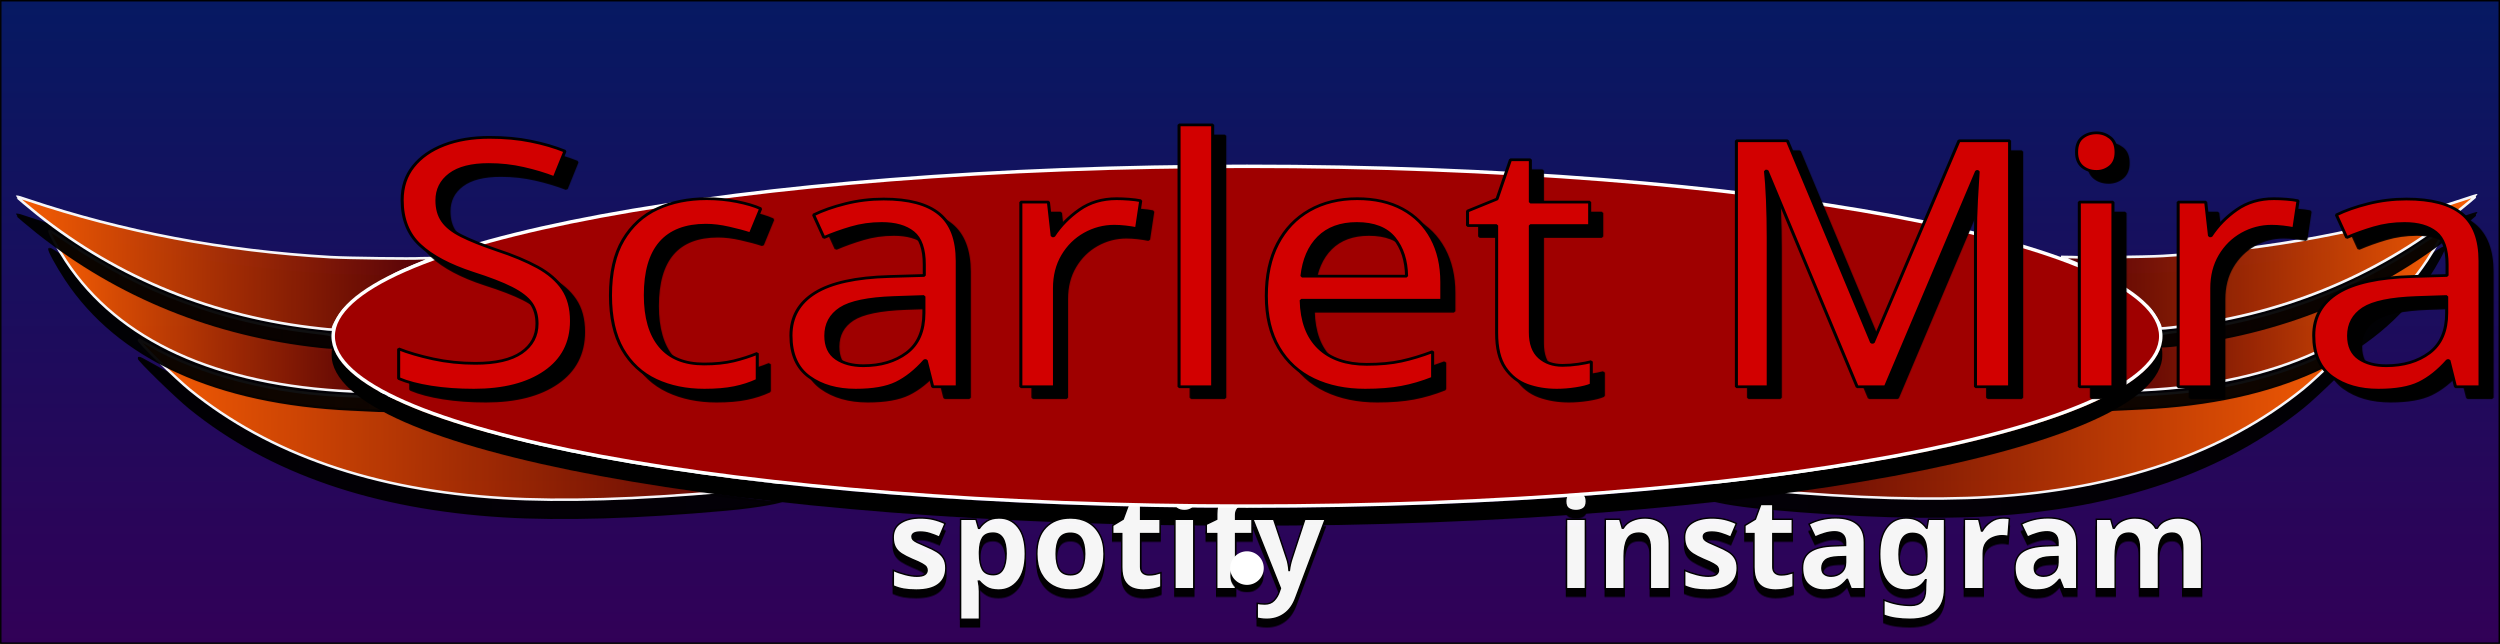
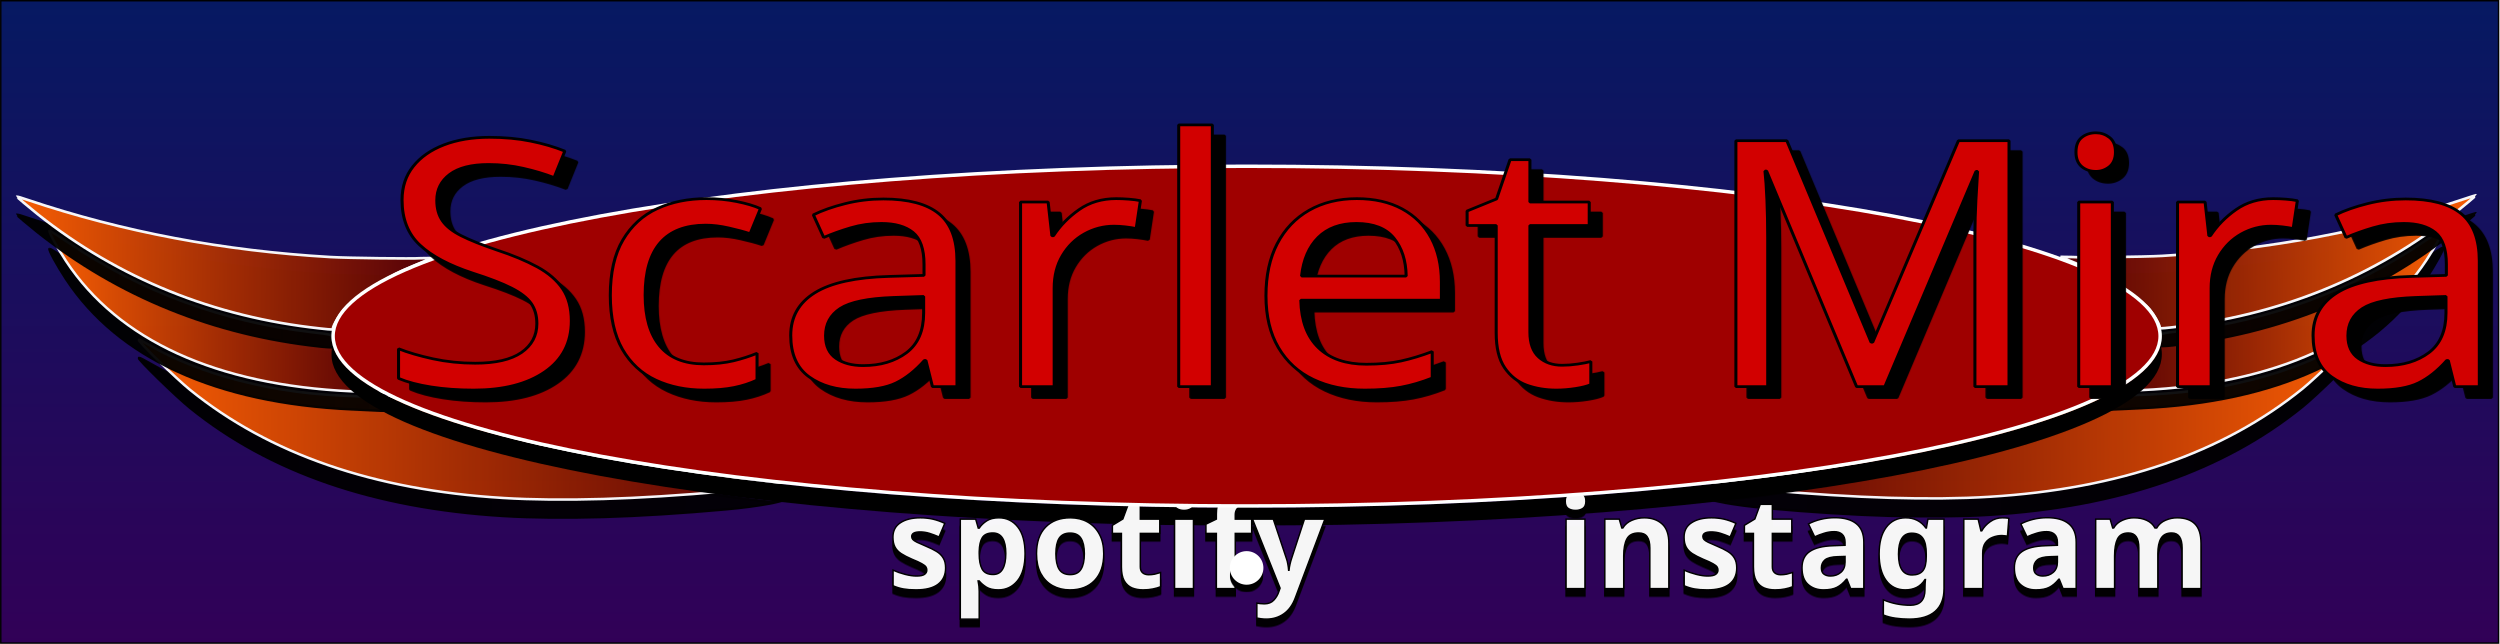
- <svg xmlns="http://www.w3.org/2000/svg" xmlns:xlink="http://www.w3.org/1999/xlink" width="1259.475" height="324.422" viewBox="0 0 333.237 85.837" version="1.1" id="svg5" xml:space="preserve">
+ <svg xmlns="http://www.w3.org/2000/svg" xmlns:xlink="http://www.w3.org/1999/xlink" width="600" height="154.551" viewBox="0 0 333.333 85.862" version="1.1" id="svg5" xml:space="preserve">
  <defs id="defs2">
    <linearGradient id="linearGradient24844">
      <stop style="stop-color:#061962;stop-opacity:1;" offset="0" id="stop24840" />
      <stop style="stop-color:#320057;stop-opacity:1;" offset="1" id="stop24842" />
    </linearGradient>
    <linearGradient id="linearGradient15390">
      <stop style="stop-color:#ff6000;stop-opacity:1;" offset="0" id="stop15386" />
      <stop style="stop-color:#5c0000;stop-opacity:0.961;" offset="1" id="stop15388" />
    </linearGradient>
    <filter style="color-interpolation-filters:sRGB" id="filter1347" x="-0.005" y="-0.017" width="1.015" height="1.057">
      <feFlood flood-opacity="1" flood-color="rgb(255,72,0)" result="flood" id="feFlood1337" />
      <feComposite in="flood" in2="SourceGraphic" operator="in" result="composite1" id="feComposite1339" />
      <feGaussianBlur in="composite1" stdDeviation="0" result="blur" id="feGaussianBlur1341" />
      <feOffset dx="2" dy="2" result="offset" id="feOffset1343" />
      <feComposite in="SourceGraphic" in2="offset" operator="over" result="composite2" id="feComposite1345" />
    </filter>
    <filter style="color-interpolation-filters:sRGB" id="filter3756" x="-0.001" y="-0.006" width="1.009" height="1.057">
      <feFlood flood-opacity="1" flood-color="rgb(0,0,0)" result="flood" id="feFlood3746" />
      <feComposite in="flood" in2="SourceGraphic" operator="in" result="composite1" id="feComposite3748" />
      <feGaussianBlur in="composite1" stdDeviation="0" result="blur" id="feGaussianBlur3750" />
      <feOffset dx="2" dy="2" result="offset" id="feOffset3752" />
      <feComposite in="SourceGraphic" in2="offset" operator="over" result="composite2" id="feComposite3754" />
    </filter>
    <filter style="color-interpolation-filters:sRGB" id="filter3840" x="-0.005" y="-0.017" width="1.024" height="1.091">
      <feFlood flood-opacity="1" flood-color="rgb(0,0,0)" result="flood" id="feFlood3830" />
      <feComposite in="flood" in2="SourceGraphic" operator="in" result="composite1" id="feComposite3832" />
      <feGaussianBlur in="composite1" stdDeviation="0" result="blur" id="feGaussianBlur3834" />
      <feOffset dx="5" dy="5" result="offset" id="feOffset3836" />
      <feComposite in="SourceGraphic" in2="offset" operator="over" result="composite2" id="feComposite3838" />
    </filter>
    <filter style="color-interpolation-filters:sRGB" id="filter6624" x="-0.001" y="-0.015" width="1.018" height="1.248">
      <feFlood flood-opacity="1" flood-color="rgb(0,0,0)" result="flood" id="feFlood6614" />
      <feComposite in="flood" in2="SourceGraphic" operator="in" result="composite1" id="feComposite6616" />
      <feGaussianBlur in="composite1" stdDeviation="0" result="blur" id="feGaussianBlur6618" />
      <feOffset dx="2" dy="2" result="offset" id="feOffset6620" />
      <feComposite in="SourceGraphic" in2="offset" operator="over" result="composite2" id="feComposite6622" />
    </filter>
    <linearGradient xlink:href="#linearGradient15390" id="linearGradient15392" x1="25.416" y1="161.13" x2="231.344" y2="161.13" gradientUnits="userSpaceOnUse" gradientTransform="matrix(0.2645736,0.00235763,-0.00235763,0.2645736,-4.088843,-7.747506)" />
    <linearGradient xlink:href="#linearGradient15390" id="linearGradient15402" x1="42.034" y1="185.5" x2="211.275" y2="185.5" gradientUnits="userSpaceOnUse" gradientTransform="matrix(0.2645736,0.00235763,-0.00235763,0.2645736,-4.088843,-7.747506)" />
    <linearGradient xlink:href="#linearGradient15390" id="linearGradient15412" x1="87.504" y1="239.213" x2="410.467" y2="239.213" gradientUnits="userSpaceOnUse" gradientTransform="matrix(0.2645736,0.00235763,-0.00235763,0.2645736,-4.088843,-7.747506)" />
    <linearGradient xlink:href="#linearGradient15390" id="linearGradient16320" gradientUnits="userSpaceOnUse" gradientTransform="matrix(-0.2645736,0.00235763,0.00235763,0.2645736,336.4486,-7.904325)" x1="87.504" y1="239.213" x2="410.467" y2="239.213" />
    <linearGradient xlink:href="#linearGradient15390" id="linearGradient16322" gradientUnits="userSpaceOnUse" gradientTransform="matrix(-0.2645736,0.00235763,0.00235763,0.2645736,336.4486,-7.904325)" x1="42.034" y1="185.5" x2="211.275" y2="185.5" />
    <linearGradient xlink:href="#linearGradient15390" id="linearGradient16324" gradientUnits="userSpaceOnUse" gradientTransform="matrix(-0.2645736,0.00235763,0.00235763,0.2645736,336.4486,-7.904325)" x1="25.416" y1="161.13" x2="231.344" y2="161.13" />
    <filter style="color-interpolation-filters:sRGB" id="filter16611" x="-0.001" y="-0.005" width="1.002" height="1.063">
      <feFlood flood-opacity="1" flood-color="rgb(0,0,0)" result="flood" id="feFlood16601" />
      <feComposite in="flood" in2="SourceGraphic" operator="in" result="composite1" id="feComposite16603" />
      <feGaussianBlur in="composite1" stdDeviation="0" result="blur" id="feGaussianBlur16605" />
      <feOffset dx="-1.94289e-16" dy="2.4" result="offset" id="feOffset16607" />
      <feComposite in="offset" in2="SourceGraphic" operator="out" result="composite2" id="feComposite16609" />
    </filter>
    <filter style="color-interpolation-filters:sRGB" id="filter16660" x="-0.002" y="-0.008" width="1.004" height="1.129">
      <feFlood flood-opacity="1" flood-color="rgb(0,0,0)" result="flood" id="feFlood16650" />
      <feComposite in="flood" in2="SourceGraphic" operator="in" result="composite1" id="feComposite16652" />
      <feGaussianBlur in="composite1" stdDeviation="0" result="blur" id="feGaussianBlur16654" />
      <feOffset dx="-1.94289e-16" dy="2.4" result="offset" id="feOffset16656" />
      <feComposite in="SourceGraphic" in2="offset" operator="over" result="composite2" id="feComposite16658" />
    </filter>
    <filter style="color-interpolation-filters:sRGB" id="filter16672" x="-0.004" y="-0.008" width="1.008" height="1.127">
      <feFlood flood-opacity="1" flood-color="rgb(0,0,0)" result="flood" id="feFlood16662" />
      <feComposite in="flood" in2="SourceGraphic" operator="in" result="composite1" id="feComposite16664" />
      <feGaussianBlur in="composite1" stdDeviation="0" result="blur" id="feGaussianBlur16666" />
      <feOffset dx="-1.94289e-16" dy="2.4" result="offset" id="feOffset16668" />
      <feComposite in="SourceGraphic" in2="offset" operator="over" result="composite2" id="feComposite16670" />
    </filter>
    <filter style="color-interpolation-filters:sRGB" id="filter16684" x="-0.001" y="-0.01" width="1.004" height="1.155">
      <feFlood flood-opacity="1" flood-color="rgb(0,0,0)" result="flood" id="feFlood16674" />
      <feComposite in="flood" in2="SourceGraphic" operator="in" result="composite1" id="feComposite16676" />
      <feGaussianBlur in="composite1" stdDeviation="0" result="blur" id="feGaussianBlur16678" />
      <feOffset dx="-1.94289e-16" dy="2.4" result="offset" id="feOffset16680" />
      <feComposite in="SourceGraphic" in2="offset" operator="over" result="composite2" id="feComposite16682" />
    </filter>
    <filter style="color-interpolation-filters:sRGB" id="filter16696" x="-0.002" y="-0.008" width="1.004" height="1.129">
      <feFlood flood-opacity="1" flood-color="rgb(0,0,0)" result="flood" id="feFlood16686" />
      <feComposite in="flood" in2="SourceGraphic" operator="in" result="composite1" id="feComposite16688" />
      <feGaussianBlur in="composite1" stdDeviation="0" result="blur" id="feGaussianBlur16690" />
      <feOffset dx="-1.94289e-16" dy="2.4" result="offset" id="feOffset16692" />
      <feComposite in="SourceGraphic" in2="offset" operator="over" result="composite2" id="feComposite16694" />
    </filter>
    <filter style="color-interpolation-filters:sRGB" id="filter16708" x="-0.004" y="-0.008" width="1.008" height="1.127">
      <feFlood flood-opacity="1" flood-color="rgb(0,0,0)" result="flood" id="feFlood16698" />
      <feComposite in="flood" in2="SourceGraphic" operator="in" result="composite1" id="feComposite16700" />
      <feGaussianBlur in="composite1" stdDeviation="0" result="blur" id="feGaussianBlur16702" />
      <feOffset dx="-1.94289e-16" dy="2.4" result="offset" id="feOffset16704" />
      <feComposite in="SourceGraphic" in2="offset" operator="over" result="composite2" id="feComposite16706" />
    </filter>
    <filter style="color-interpolation-filters:sRGB" id="filter16720" x="-0.003" y="-0.01" width="1.004" height="1.155">
      <feFlood flood-opacity="1" flood-color="rgb(0,0,0)" result="flood" id="feFlood16710" />
      <feComposite in="flood" in2="SourceGraphic" operator="in" result="composite1" id="feComposite16712" />
      <feGaussianBlur in="composite1" stdDeviation="0" result="blur" id="feGaussianBlur16714" />
      <feOffset dx="-1.94289e-16" dy="2.4" result="offset" id="feOffset16716" />
      <feComposite in="SourceGraphic" in2="offset" operator="over" result="composite2" id="feComposite16718" />
    </filter>
    <filter style="color-interpolation-filters:sRGB" id="filter17581" x="-0.001" y="-0.008" width="1.002" height="1.104">
      <feFlood flood-opacity="1" flood-color="rgb(0,0,0)" result="flood" id="feFlood17571" />
      <feComposite in="flood" in2="SourceGraphic" operator="in" result="composite1" id="feComposite17573" />
      <feGaussianBlur in="composite1" stdDeviation="0" result="blur" id="feGaussianBlur17575" />
      <feOffset dx="-1.94289e-16" dy="1" result="offset" id="feOffset17577" />
      <feComposite in="SourceGraphic" in2="offset" operator="over" result="composite2" id="feComposite17579" />
    </filter>
    <filter style="color-interpolation-filters:sRGB" id="filter17595" x="0" y="0" width="1" height="1.224">
      <feFlood flood-opacity="1" flood-color="rgb(0,0,0)" result="flood" id="feFlood17585" />
      <feComposite in="flood" in2="SourceGraphic" operator="in" result="composite1" id="feComposite17587" />
      <feGaussianBlur in="composite1" stdDeviation="0" result="blur" id="feGaussianBlur17589" />
      <feOffset dx="-1.94289e-16" dy="1" result="offset" id="feOffset17591" />
      <feComposite in="SourceGraphic" in2="offset" operator="over" result="composite2" id="feComposite17593" />
    </filter>
    <linearGradient xlink:href="#linearGradient24844" id="linearGradient24846" x1="337.905" y1="7.267" x2="337.905" y2="93.639" gradientUnits="userSpaceOnUse" gradientTransform="matrix(1.000605,0,0,1.00146,-4.871871,-7.009336)" />
  </defs>
  <g id="layer6">
    <rect style="opacity:1;fill:url(#linearGradient24846);fill-opacity:1;stroke:#000000;stroke-width:0.195;stroke-linecap:round;stroke-linejoin:miter;stroke-dasharray:none;stroke-opacity:1;paint-order:fill markers stroke" id="rect17662" width="333.041" height="85.641" x="0.099" y="0.098" />
  </g>
  <path style="display:inline;opacity:0.959;fill:url(#linearGradient16320);fill-opacity:1;stroke:#ffffff;stroke-width:0.337;stroke-linecap:round;stroke-linejoin:miter;stroke-dasharray:none;stroke-opacity:1;paint-order:fill markers stroke;filter:url(#filter16660)" d="m 265.211,66.262 c 17.235,-1.046 31.124,-5.838 41.715,-14.393 1.844,-1.49 7.001,-6.516 6.84,-6.666 -0.048,-0.044 -0.762,0.315 -1.587,0.8 -3.074,1.803 -7.332,3.475 -11.712,4.6 -5.235,1.344 -9.835,1.948 -16.261,2.136 l -4.523,0.132 -2.298,0.965 c -8.073,3.391 -18.811,6.127 -33.476,8.53 -4.311,0.706 -11.536,1.731 -14.296,2.028 -0.661,0.071 -1.636,-0.244 -1.592,-0.201 0.115,0.113 2.573,0.739 7.594,1.191 11.749,1.056 21.765,1.354 29.597,0.879 z" id="path16318" transform="matrix(1.000605,0,0,1.00146,-0.1064773,-0.1201067)" />
  <path style="display:inline;opacity:0.959;fill:url(#linearGradient16322);fill-opacity:1;stroke:#ffffff;stroke-width:0.337;stroke-linecap:round;stroke-linejoin:miter;stroke-dasharray:none;stroke-opacity:1;paint-order:fill markers stroke;filter:url(#filter16672)" d="m 285.44,52.063 c 17.985,-0.83 31.038,-6.784 38.012,-17.337 1.192,-1.804 2.343,-3.914 2.208,-4.047 -0.037,-0.036 -1.195,0.695 -2.574,1.626 -9.578,6.467 -20.593,10.52 -32.259,11.87 -2.759,0.319 -2.807,0.332 -2.896,0.775 -0.483,2.396 -2.146,4.291 -5.622,6.405 -1.255,0.763 -1.447,0.933 -1.025,0.907 0.286,-0.018 2.156,-0.108 4.156,-0.2 z" id="path16316" transform="matrix(1.000605,0,0,1.00146,-0.1064773,-0.1201067)" />
  <path style="display:inline;opacity:0.959;fill:url(#linearGradient16324);fill-opacity:1;stroke:#ffffff;stroke-width:0.354;stroke-linecap:round;stroke-linejoin:miter;stroke-dasharray:none;stroke-opacity:1;paint-order:fill markers stroke;filter:url(#filter16684)" d="m 289.58,43.696 c 14.169,-1.522 26.865,-6.653 37.656,-15.219 1.189,-0.944 2.824,-2.326 2.79,-2.359 -0.013,-0.013 -0.682,0.198 -1.486,0.468 -12.676,4.252 -26.058,6.774 -40.331,7.602 -2.263,0.131 -11.05,0.242 -12.019,0.152 l -1.518,-0.023 2.252,0.945 c 3.4,1.427 2.412,1.12 4.681,2.297 1.105,0.573 3.644,2.588 4.588,3.402 0.575,0.496 1.698,2.332 1.701,2.705 0.002,0.216 -0.031,0.215 1.686,0.031 z" id="path16314" transform="matrix(1.000605,0,0,1.00146,-0.1064773,-0.1201067)" />
  <path style="display:inline;opacity:0.959;fill:url(#linearGradient15412);fill-opacity:1;stroke:#ffffff;stroke-width:0.337;stroke-linecap:round;stroke-linejoin:miter;stroke-dasharray:none;stroke-opacity:1;paint-order:fill markers stroke;filter:url(#filter16696)" d="M 67.149,66.419 C 49.914,65.373 36.025,60.581 25.434,52.026 23.59,50.536 18.433,45.51 18.595,45.36 c 0.048,-0.044 0.762,0.315 1.587,0.8 3.074,1.803 7.332,3.475 11.712,4.6 5.235,1.344 9.835,1.948 16.261,2.136 l 4.523,0.132 2.298,0.965 c 8.073,3.391 18.811,6.127 33.476,8.53 4.311,0.706 11.535,1.731 14.296,2.028 0.661,0.071 1.636,-0.244 1.592,-0.201 -0.115,0.113 -2.573,0.739 -7.594,1.191 -11.749,1.056 -21.765,1.354 -29.597,0.879 z" id="path15404" transform="matrix(1.000605,0,0,1.00146,-0.1064773,-0.1201067)" />
  <path style="display:inline;opacity:0.959;fill:url(#linearGradient15402);fill-opacity:1;stroke:#ffffff;stroke-width:0.337;stroke-linecap:round;stroke-linejoin:miter;stroke-dasharray:none;stroke-opacity:1;paint-order:fill markers stroke;filter:url(#filter16708)" d="M 46.919,52.22 C 28.934,51.39 15.881,45.436 8.908,34.883 7.715,33.079 6.565,30.969 6.7,30.836 c 0.037,-0.036 1.195,0.695 2.574,1.626 9.578,6.467 20.593,10.52 32.259,11.87 2.759,0.319 2.807,0.332 2.896,0.775 0.483,2.396 2.146,4.291 5.622,6.405 1.255,0.763 1.447,0.933 1.025,0.907 -0.286,-0.018 -2.156,-0.108 -4.156,-0.2 z" id="path15394" transform="matrix(1.000605,0,0,1.00146,-0.1064773,-0.1201067)" />
  <path style="display:inline;opacity:0.959;fill:url(#linearGradient15392);fill-opacity:1;stroke:#ffffff;stroke-width:0.354;stroke-linecap:round;stroke-linejoin:miter;stroke-dasharray:none;stroke-opacity:1;paint-order:fill markers stroke;filter:url(#filter16720)" d="M 42.78,43.853 C 28.611,42.331 15.915,37.199 5.124,28.633 3.935,27.69 2.3,26.307 2.334,26.274 c 0.013,-0.013 0.682,0.198 1.486,0.468 12.676,4.252 26.058,6.774 40.331,7.602 2.263,0.131 11.05,0.242 12.019,0.152 l 1.518,-0.023 -2.252,0.945 c -3.4,1.427 -2.412,1.12 -4.681,2.297 -1.105,0.573 -3.644,2.588 -4.588,3.402 -0.575,0.496 -1.698,2.332 -1.701,2.705 -0.002,0.216 0.031,0.215 -1.686,0.031 z" id="path11842" transform="matrix(1.000605,0,0,1.00146,-0.1064773,-0.1201067)" />
  <ellipse style="opacity:1;fill:#9f0000;fill-opacity:1;stroke:#ffffff;stroke-width:0.463;stroke-linecap:round;stroke-linejoin:miter;stroke-dasharray:none;stroke-opacity:1;paint-order:fill markers stroke;filter:url(#filter16611)" id="ellipse16587" cx="166.222" cy="44.868" rx="121.73" ry="22.614" transform="matrix(1.000605,0,0,1.00146,-0.1064773,-0.1201067)" />
  <g id="layer5" transform="translate(-0.6272739,-0.1254548)" />
  <g id="layer4">
    <text xml:space="preserve" style="font-style:normal;font-variant:normal;font-weight:bold;font-stretch:normal;font-size:16.933px;font-family:'Adobe Arabic';-inkscape-font-specification:'Adobe Arabic, Bold';font-variant-ligatures:normal;font-variant-caps:normal;font-variant-numeric:normal;font-variant-east-asian:normal;display:inline;opacity:1;fill:#ffffff;fill-opacity:0.961;stroke:#000000;stroke-width:0.195;stroke-linecap:round;stroke-linejoin:miter;stroke-dasharray:none;stroke-opacity:1;paint-order:fill markers stroke;filter:url(#filter17581)" x="118.329" y="78.482" id="text16777" transform="matrix(1.000605,0,0,1.00146,-0.1064773,-0.1201067)">
      <tspan id="tspan16775" style="font-style:normal;font-variant:normal;font-weight:bold;font-stretch:normal;font-size:16.933px;font-family:'Adobe Arabic';-inkscape-font-specification:'Adobe Arabic, Bold';font-variant-ligatures:normal;font-variant-caps:normal;font-variant-numeric:normal;font-variant-east-asian:normal;fill:#ffffff;fill-opacity:0.961;stroke:#000000;stroke-width:0.195;stroke-dasharray:none;stroke-opacity:1" x="118.329" y="78.482">spotify       instagram</tspan>
    </text>
    <ellipse style="opacity:1;fill:#9f0000;fill-opacity:1;stroke:#ffffff;stroke-width:0.463;stroke-linecap:round;stroke-linejoin:miter;stroke-dasharray:none;stroke-opacity:1;paint-order:fill markers stroke" id="path9709" cx="166.216" cy="44.814" rx="121.804" ry="22.647" />
    <circle id="path16501" style="fill:#ffffff;stroke:none;stroke-width:1.115;filter:url(#filter17595)" cx="166.222" cy="75.733" r="2.236" transform="matrix(1.000605,0,0,1.00146,-0.1064773,-0.1201067)" />
  </g>
  <g id="layer1" style="display:inline">
    <text xml:space="preserve" style="font-style:normal;font-variant:normal;font-weight:normal;font-stretch:normal;font-size:63.166px;font-family:'Vladimir Script';-inkscape-font-specification:'Vladimir Script, Normal';font-variant-ligatures:normal;font-variant-caps:normal;font-variant-numeric:normal;font-variant-east-asian:normal;letter-spacing:0px;display:inline;fill:#d20000;fill-opacity:1;stroke:#000000;stroke-width:0.503;stroke-linecap:round;stroke-linejoin:bevel;stroke-dasharray:none;stroke-opacity:1;paint-order:fill markers stroke;filter:url(#filter3756)" x="58.45" y="84.898" id="text9598" transform="matrix(0.8084068,0,0,0.7269103,3.286133,-10.16094)">
      <tspan id="tspan9596" style="font-style:normal;font-variant:normal;font-weight:normal;font-stretch:normal;font-size:63.166px;font-family:'Vladimir Script';-inkscape-font-specification:'Vladimir Script, Normal';font-variant-ligatures:normal;font-variant-caps:normal;font-variant-numeric:normal;font-variant-east-asian:normal;fill:#d20000;fill-opacity:1;stroke:#000000;stroke-width:0.503;stroke-dasharray:none;stroke-opacity:1" x="58.45" y="84.898">Scarlet Mira</tspan>
    </text>
  </g>
</svg>
